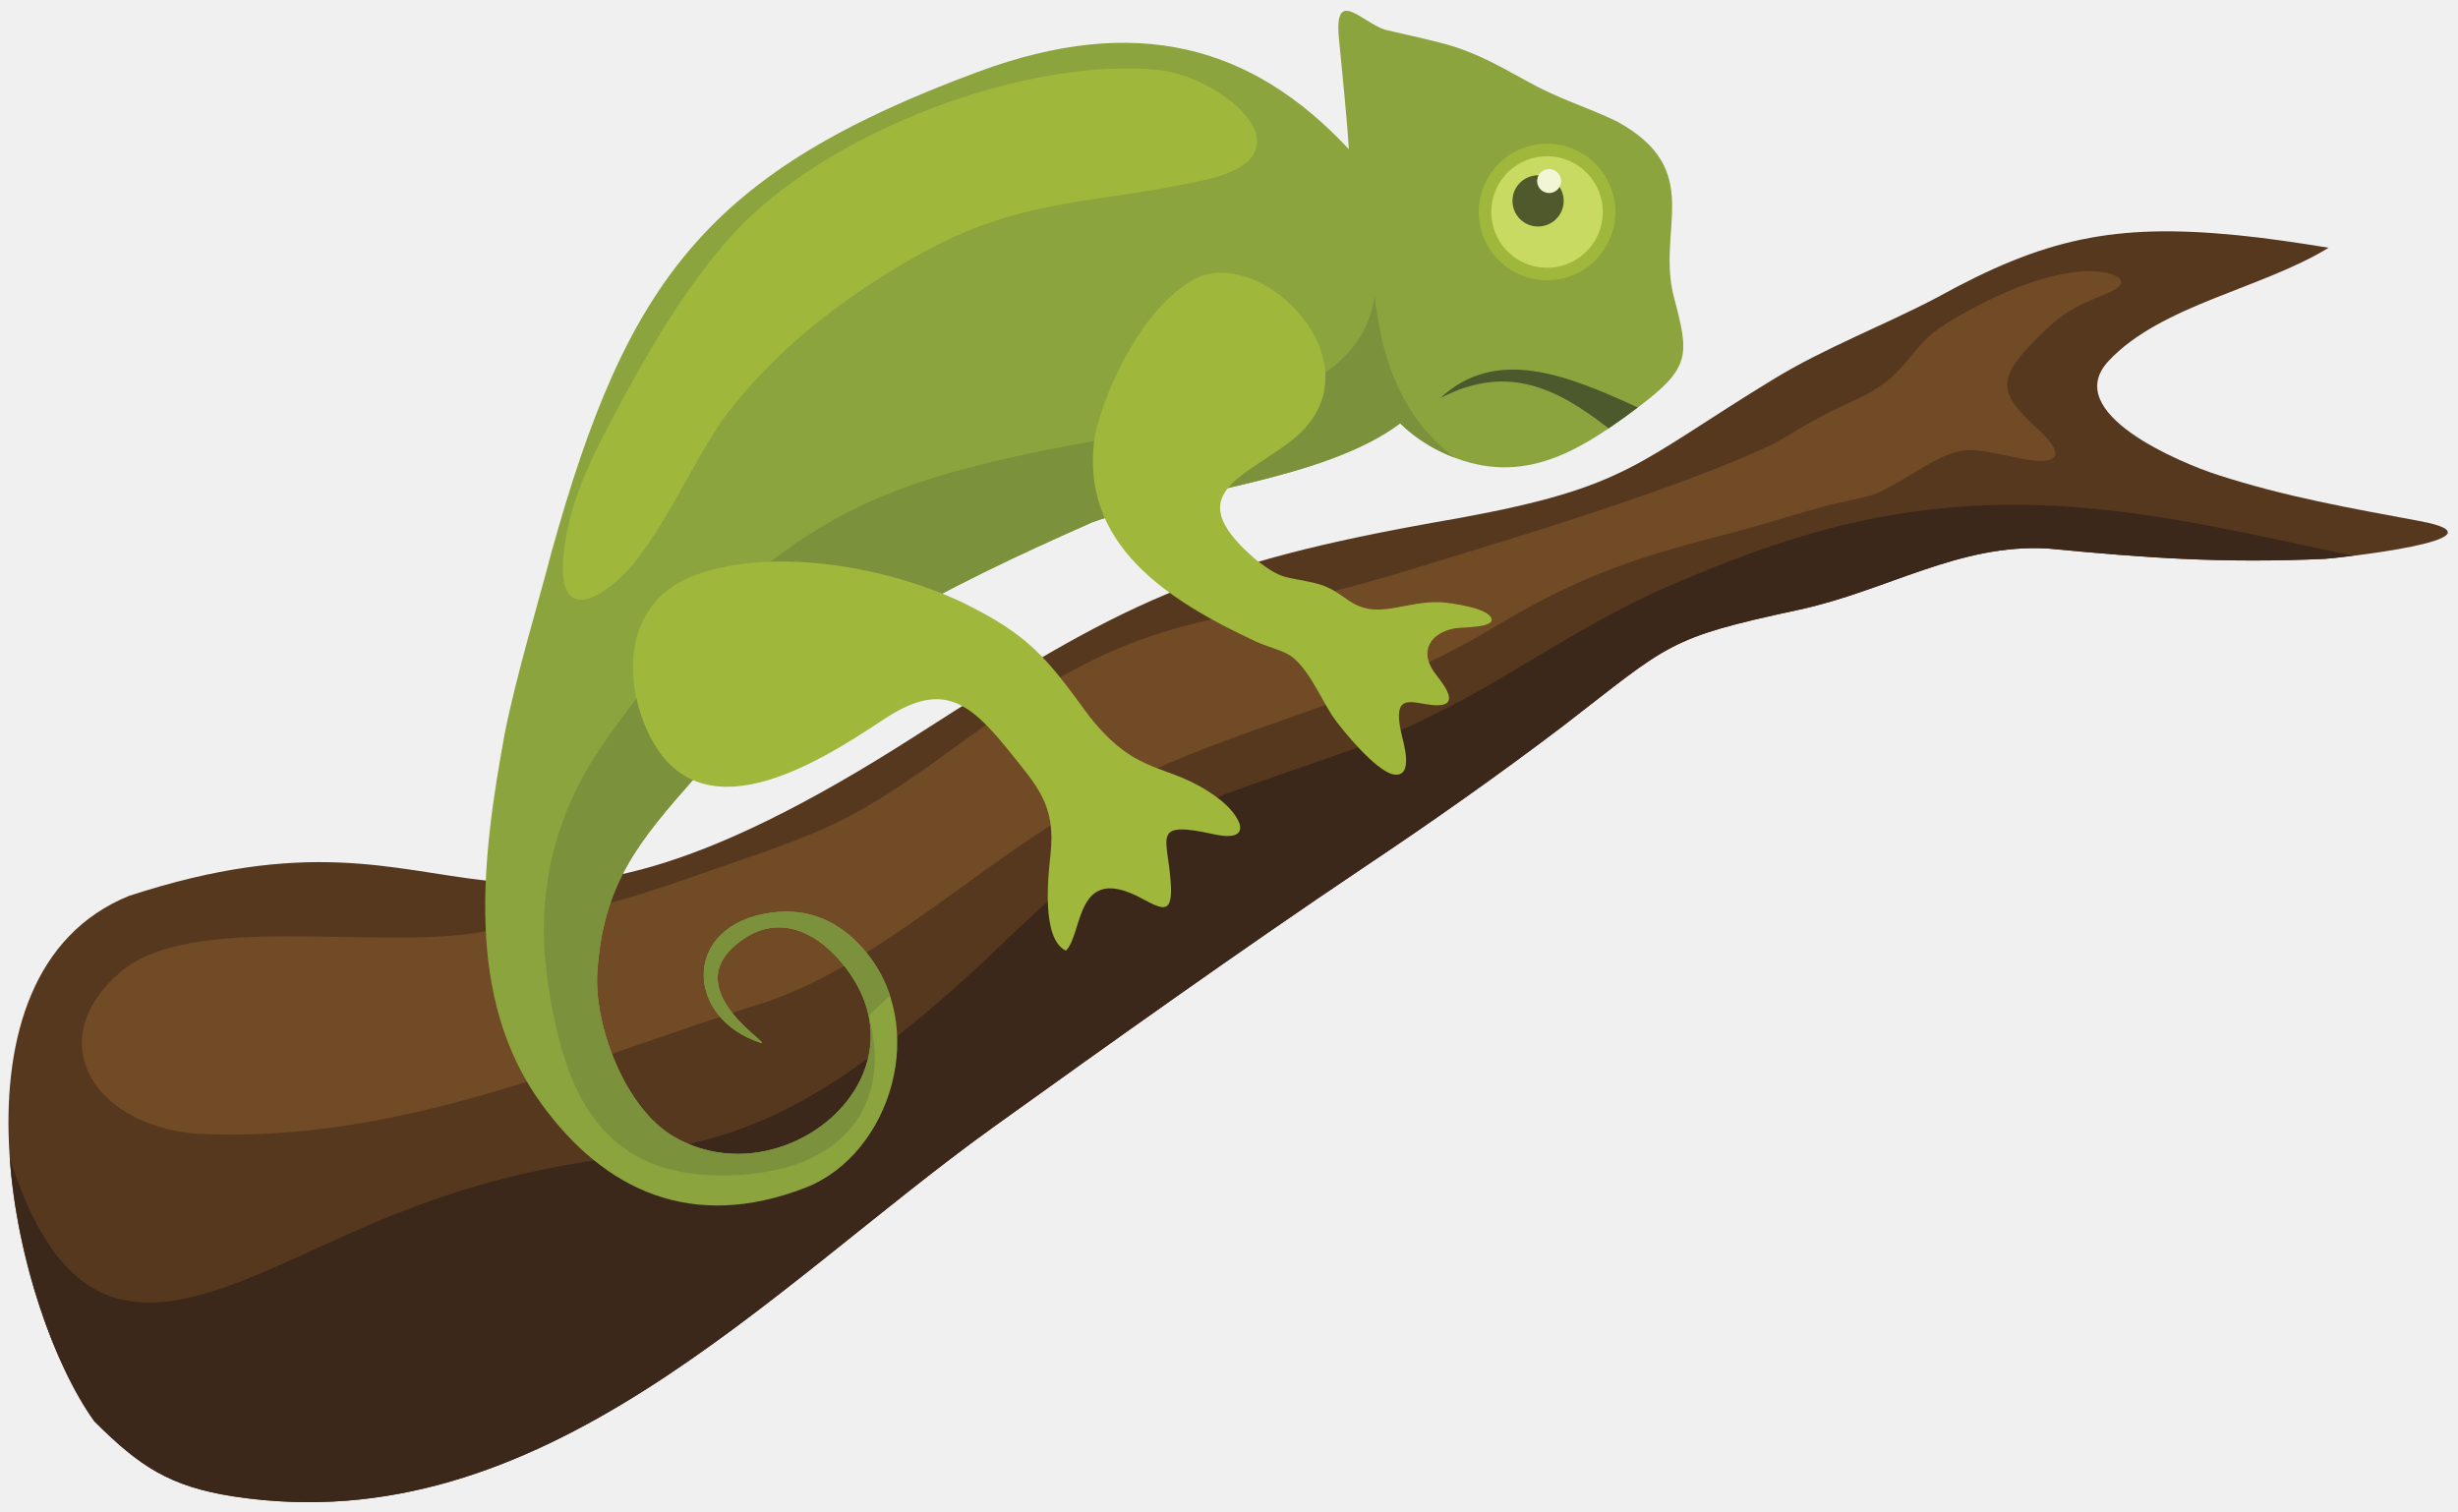
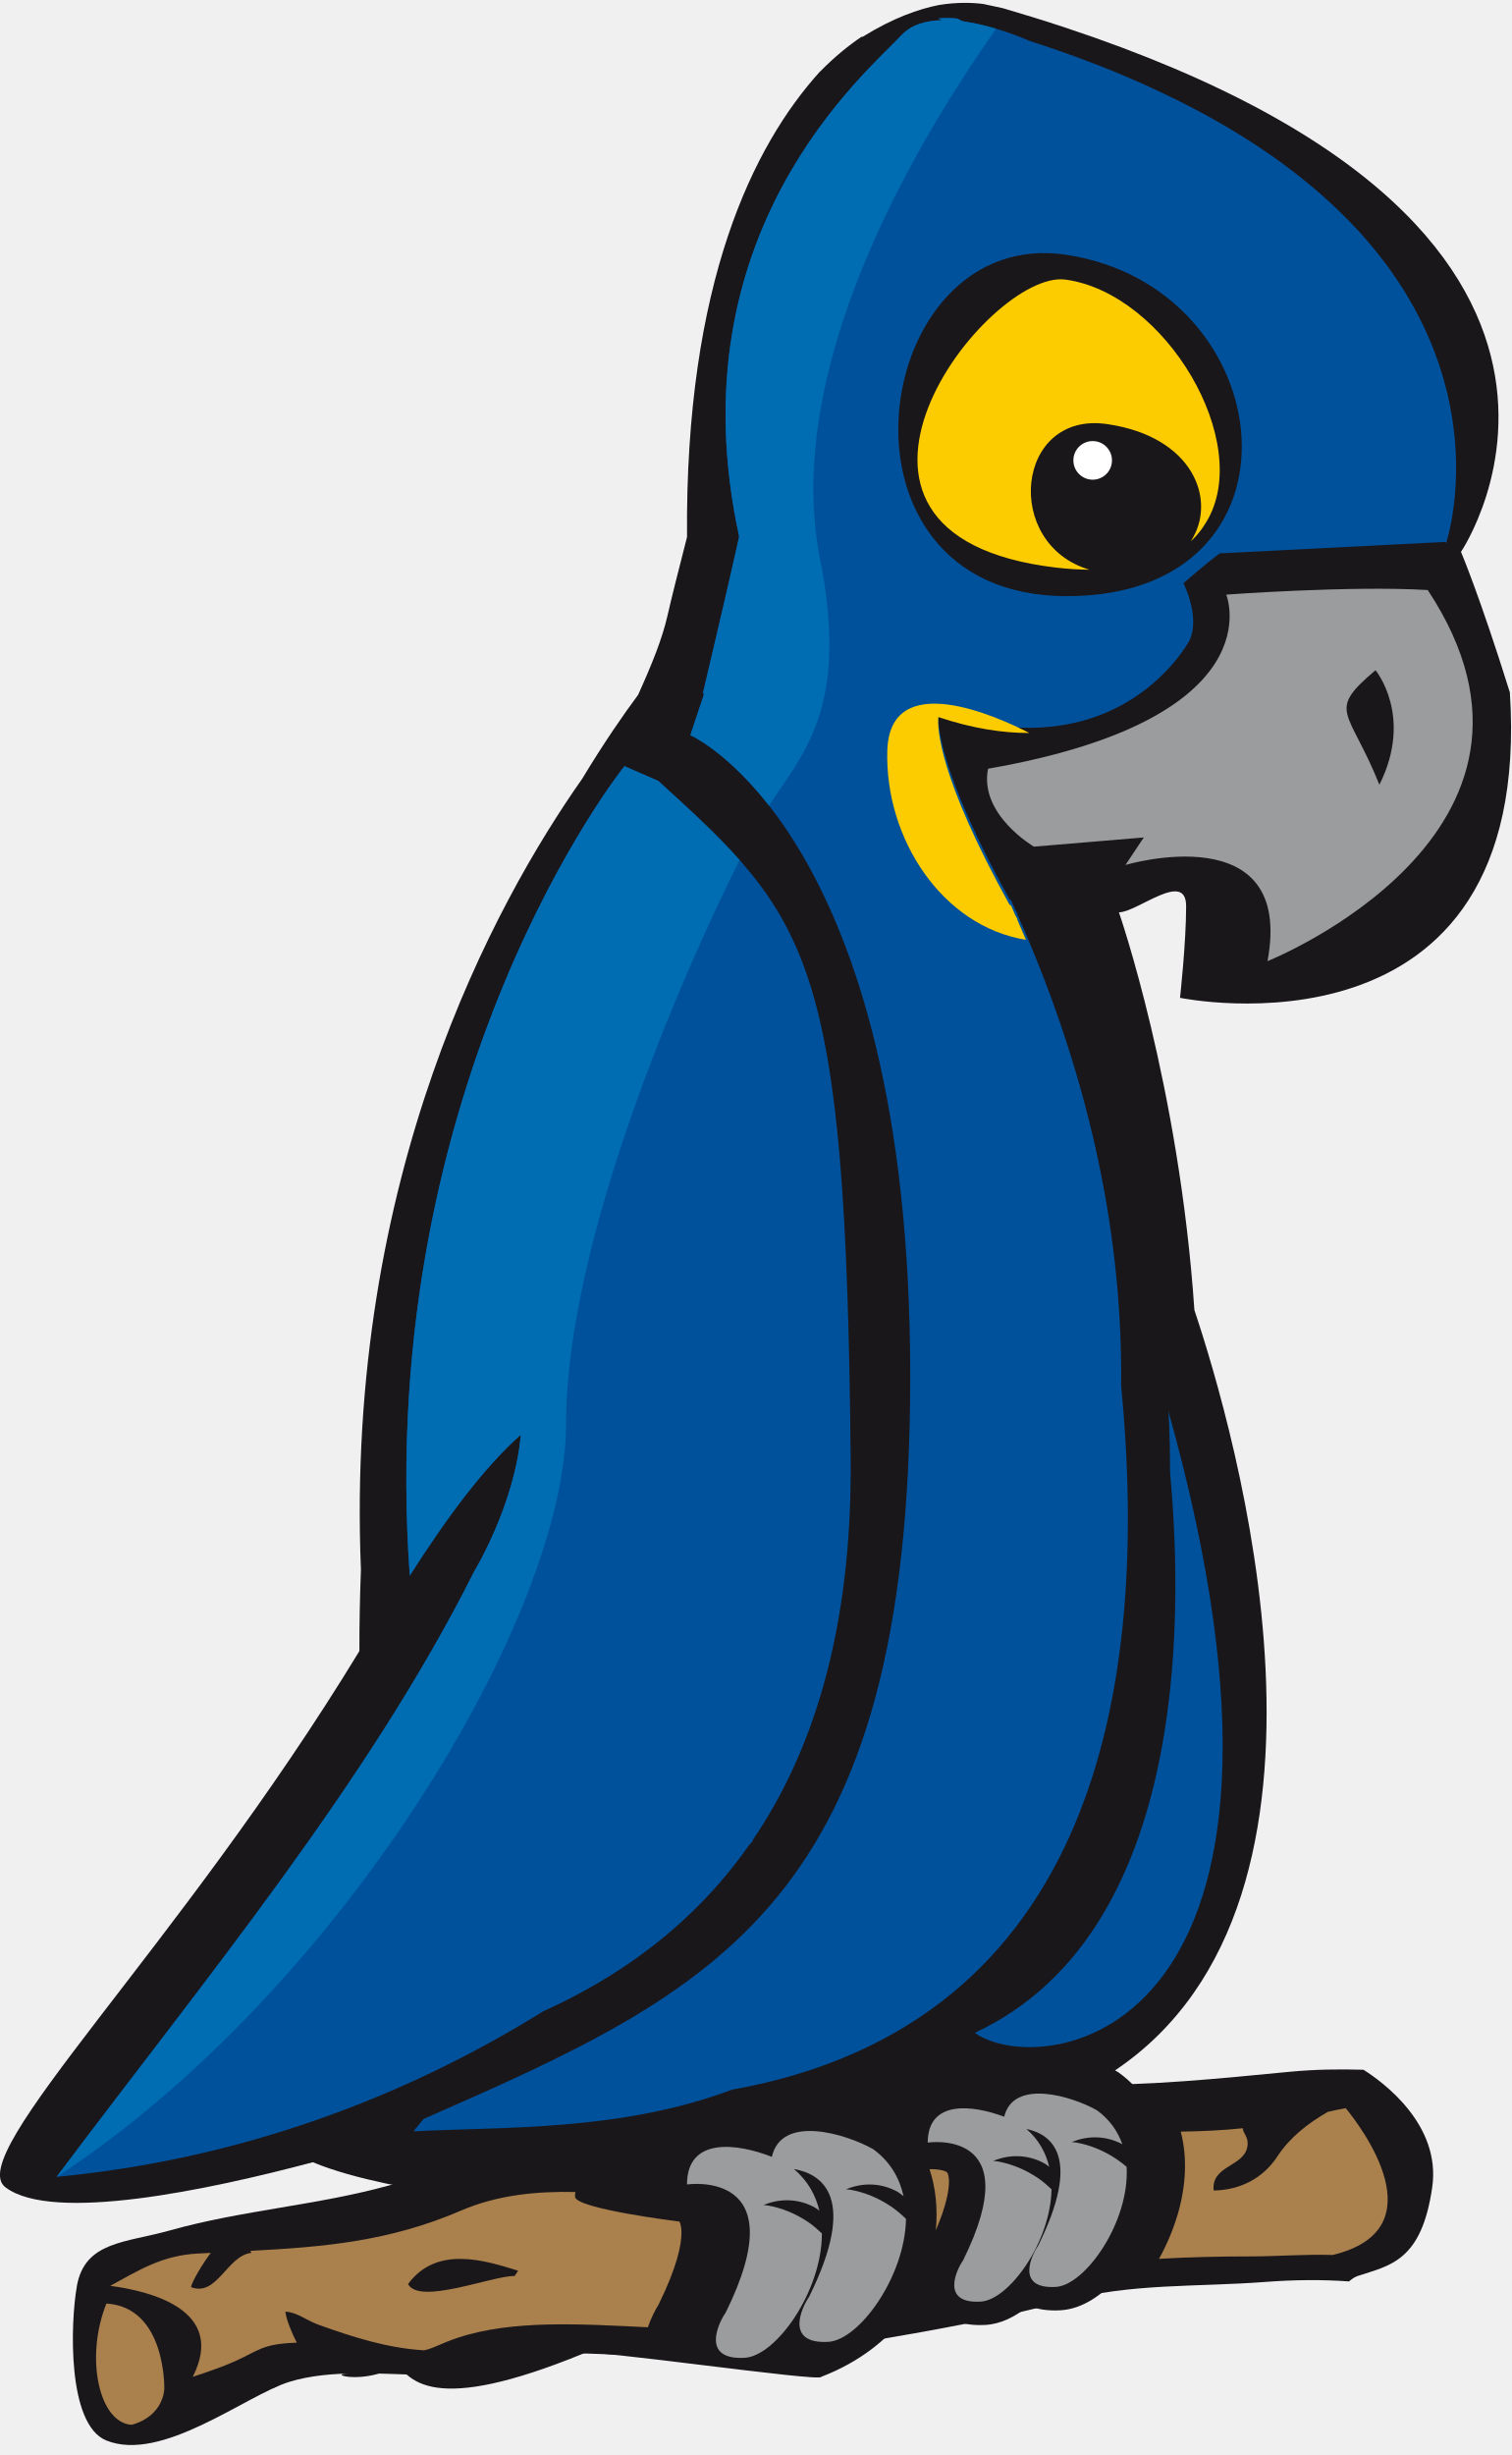
- <svg xmlns="http://www.w3.org/2000/svg" version="1.1" x="0" y="0" width="618" height="380" viewBox="0, 0, 618, 380">
-   <g id="Layer_1">
-     <path d="M23.708,357.377 C2.829,328.233 -15.542,244.712 32.44,225.27 C121.948,196.041 116.792,257.764 230.416,184.87 C282.327,151.568 301.391,141.799 362.727,130.994 L367.095,130.225 C409.5,122.424 411.171,116.544 445.907,95.34 C458.876,87.421 473.492,81.915 487.032,74.797 C513.965,59.917 531.507,56.111 562.399,59.13 C570.14,59.886 577.792,61.049 585.467,62.292 C568.791,72.584 543.263,76.686 530.124,90.795 C517.939,103.877 548.369,116.441 557.573,119.409 C574.779,124.959 590.704,127.728 608.394,131.026 C632.5,135.523 587.187,140.399 584.349,140.536 C559.089,141.653 540.014,140.352 515.046,137.938 C492.623,136.564 474.395,148.578 452.219,153.338 C419,160.467 419.908,161.796 392.904,182.617 C376.441,195.109 359.679,206.9 342.494,218.373 C312.442,238.54 279.458,262.08 249.886,283.312 C193.09,324.095 136.31,388.16 58.79,376.283 C42.602,373.803 35.01,368.655 23.708,357.377" fill="#56381F" />
-     <path d="M120.719,234.415 C93.649,238.94 48.068,229.296 30.323,244.377 C10.683,261.07 22.679,282.548 48.999,285.063 C100.402,287.756 145.145,266.806 193.12,251.783 C219.346,242.85 243.837,219.565 269.202,204.402 C306.228,182.27 338.355,180.023 375.07,158.053 C396.747,145.081 409.921,140.524 434.295,134.254 C442.648,132.135 450.507,129.532 458.679,127.311 C470.306,124.353 469.349,126.047 479.935,119.637 C493.748,111.307 493.74,112.4 508.54,115.409 C518.619,117.247 518.965,113.853 512.169,107.695 C502.331,98.777 502.217,95.145 511.752,85.457 C518.144,78.963 521.049,77.298 529.383,73.954 C538.417,70.329 529.974,67.643 523.173,68.254 C511.689,69.288 499.208,75.341 489.465,81.271 C479.564,87.353 480.151,93.878 468.127,99.75 L467.12,100.243 C460.203,103.471 456.641,105.199 450.101,109.182 C448.544,110.13 447.065,110.965 445.458,111.822 C420.624,123.432 380.649,135.263 353.521,143.552 C298.891,160.245 290.158,151.103 240.525,187.558 C213.636,207.309 207.329,209.016 176.441,219.649 C157.5,226.482 140.516,230.902 120.719,234.415" fill="#714A26" />
-     <path d="M23.708,357.377 C13.7,343.409 4.274,316.947 2.449,291.038 C2.55,291.391 2.65,291.724 2.747,292.023 C20.302,346.254 50.752,326.599 88.998,309.662 C166.587,275.308 173.818,309.953 247.3,241.811 C283.849,206.289 290.581,205.7 337.064,189.5 C371.406,177.531 385.787,163.277 415.689,149.066 C428.173,143.573 439.923,138.795 453.009,134.843 C505.633,118.946 546.994,130.384 591.648,139.756 C587.883,140.224 585,140.504 584.349,140.536 C559.089,141.653 540.014,140.352 515.046,137.938 C492.623,136.564 474.395,148.578 452.219,153.338 C419,160.467 419.908,161.796 392.904,182.617 C376.441,195.109 359.679,206.9 342.494,218.373 C312.442,238.54 279.458,262.08 249.886,283.312 C193.09,324.095 136.31,388.16 58.79,376.283 C42.602,373.803 35.01,368.655 23.708,357.377" fill="#3B281B" />
-     <path d="M274.537,131.362 C237.811,147.624 202.188,165.084 174.895,195.354 C160.44,211.721 151.491,222.337 150.141,245.137 C149.58,258.627 157.4,278.744 169.277,285.73 C196.484,301.727 233.913,271.1 212.644,243.365 C204.885,233.248 194.081,229.143 184.238,238.272 C170.451,251.067 199.416,265.594 189.391,261.532 C172.207,254.565 171.983,232.507 193.878,229.486 C203.384,228.175 211.018,231.747 217.016,238.554 C233.974,257.796 224.068,290.293 202.49,298.655 C173.824,309.763 151.909,299.201 136.252,277.744 C116.645,250.874 121.185,215.691 126.888,184.492 C129.75,170.117 134.937,153.045 138.765,138.463 C157.769,70.252 177.979,43.238 245.866,18.071 C285.596,3.341 314.802,11.388 339.133,37.524 C338.521,27.953 337.474,18.653 336.591,9.148 C335.607,-3.004 342.208,5.4 348.167,7.457 C365.847,11.608 367.541,11.234 383.755,20.317 C392.276,25.09 398.36,26.609 406.567,30.54 C428.917,42.868 416.324,57.501 420.882,74.766 C424.717,89.296 425.161,92.429 411.785,102.459 C396.408,113.986 381.794,123 362.232,113.578 C358.375,111.722 354.978,109.297 352.035,106.445 C332.962,120.839 295.297,123.871 274.537,131.362" fill="#8CA43D" />
-     <path d="M274.537,131.362 C237.811,147.624 202.188,165.084 174.895,195.354 C160.44,211.721 151.491,222.337 150.141,245.137 C149.58,258.627 157.4,278.744 169.277,285.73 C196.484,301.727 233.913,271.1 212.644,243.365 C204.885,233.248 194.081,229.143 184.238,238.272 C170.451,251.067 199.416,265.594 189.391,261.532 C172.207,254.565 171.983,232.507 193.878,229.486 C203.384,228.175 211.018,231.747 217.016,238.554 C220.141,242.099 222.351,246.092 223.746,250.304 L218.39,255.402 C223.986,274.944 214.952,293.864 185.397,295.468 C150.571,297.356 141.794,274.128 137.752,247.025 C134.488,225.143 139.123,205.206 151.704,187.006 C168.036,163.377 189.281,140.379 215.439,127.659 C264.933,103.59 340.024,113.384 345.624,74.441 C347.434,90.597 352.467,105.035 365.724,115.087 C364.577,114.648 363.413,114.148 362.232,113.578 C358.375,111.722 354.978,109.297 352.035,106.445 C332.962,120.839 295.297,123.871 274.537,131.362" fill="#7B913C" />
-     <path d="M411.785,102.458 C409.332,104.295 406.9,106.068 404.464,107.714 C392.278,98.319 379.514,90.979 362.105,100.118 C376.143,87.053 393.871,94.245 411.785,102.458" fill="#4C592C" />
-     <path d="M384.398,36.758 C393.537,34.237 402.991,39.603 405.511,48.742 C408.033,57.883 402.668,67.335 393.528,69.856 C384.387,72.378 374.934,67.012 372.414,57.873 C369.893,48.732 375.258,39.279 384.398,36.758" fill="#9FB83B" />
-     <path d="M385.235,39.793 C392.699,37.733 400.418,42.116 402.478,49.58 C404.537,57.043 400.156,64.764 392.691,66.822 C385.225,68.881 377.506,64.5 375.448,57.035 C373.389,49.571 377.771,41.851 385.235,39.793" fill="#C9DA62" />
-     <path d="M384.997,44.309 C388.423,43.364 391.97,45.376 392.917,48.804 C393.861,52.232 391.849,55.778 388.42,56.723 C384.993,57.668 381.448,55.657 380.501,52.229 C379.555,48.8 381.569,45.254 384.997,44.309" fill="#50592C" />
-     <path d="M388.685,42.615 C390.289,42.171 391.948,43.114 392.391,44.719 C392.834,46.324 391.892,47.983 390.287,48.427 C388.683,48.869 387.023,47.926 386.58,46.322 C386.138,44.717 387.079,43.057 388.685,42.615" fill="#F2F5D6" />
-     <path d="M315.997,140.946 C322.619,145.918 322.881,144.853 330.376,146.557 C339.208,148.566 339.046,154.823 350.243,152.914 C354.473,152.193 357.634,151.31 362.035,151.413 C364.374,151.527 374.838,152.894 375.031,155.811 C375.168,157.905 367.707,157.651 365.756,158.004 C359.765,159.089 356.742,163.608 360.625,169.064 C362.029,171.037 367.479,177.06 361.783,177.325 C356.097,177.589 349.757,172.748 352.318,184.387 C352.886,186.716 355.625,195.751 350.29,194.713 C345.97,193.871 337.329,183.5 334.896,179.872 C331.973,175.343 328.389,166.959 323.785,164.487 C321.533,163.279 318.236,162.48 315.584,161.236 C293.99,151.117 271.101,137.016 275.28,109.565 C278.222,96.252 287.774,77.507 299.692,70.519 C316.988,60.376 349.179,92.836 323.937,111.395 C311.042,120.877 297.069,124.803 315.997,140.946" fill="#9FB83B" />
-     <path d="M221.97,181.039 C236.233,171.53 242.99,175.635 253.208,188.232 C260.715,197.627 265.499,202.232 264.125,214.791 C263.51,220.405 261.781,236.105 267.993,239.042 C272.402,234.674 270.242,216.851 287.042,225.899 C292.593,228.89 294.906,229.95 294.338,221.727 C293.544,210.249 289.393,206.306 305.254,209.779 C315.637,212.053 311.957,204.878 306.057,200.548 C293.493,191.324 286.453,195.883 273.959,180.215 C263.193,165.502 258.991,159.779 241.875,151.438 C223.287,142.622 194.83,137.392 174.955,144.559 C157.772,150.755 156.098,169.131 162.75,183.76 C175.148,211.033 205.094,192.229 221.97,181.039" fill="#9FB83B" />
-     <path d="M151.991,109.016 C146.462,119.668 141.623,131.229 141.516,143.398 C141.918,158.318 155.187,147.133 159.963,140.933 C169.27,128.471 173.569,117.578 181.508,105.741 C194.573,88.023 212.832,74.017 232.064,63.46 C257.917,49.268 276.512,51.348 303.594,45.093 C330.758,38.671 307.366,19.693 291.926,17.661 C257.929,13.934 206.871,33.539 183.758,59.468 C170.937,73.853 160.87,91.972 151.991,109.016" fill="#9FB83B" />
+ <svg xmlns="http://www.w3.org/2000/svg" id="Calque_1" enable-background="new 0 0 208.65 566.93" xml:space="preserve" viewBox="0 0 208.65 338.93" version="1.1" y="0px" x="0px" width="208.65" height="338.93">
+   <defs id="defs37" />
+   <g id="g30">
+     <path d="m 49.627,227.96 c -0.012,-3.838 0.074,-7.568 0.211,-11.252 -2.205,-54.323 18.481,-92.03 30.556,-109.2 3.036,-5.032 5.72,-8.889 7.719,-11.582 1.888,-4.177 3.312,-7.684 4.043,-10.879 0.539,-2.37 1.532,-6.329 2.711,-10.904 -0.286,-35.198 9.223,-54.133 18.275,-64.173 0.061,-0.062 0.123,-0.115 0.186,-0.177 1.91,-1.938 3.803,-3.484 5.643,-4.723 0.043,0.005 0.084,0.014 0.127,0.02 4.244,-2.638 7.812,-3.86 10.555,-4.4 2.484,-0.403 4.586,-0.336 6.109,-0.143 0.934,0.198 1.848,0.394 2.717,0.582 95.305,27.83 63.256,75.063 63.256,75.063 0,0 2.529,5.902 6.75,19.398 3.379,52.29 -45.545,42.167 -45.545,42.167 0,0 0.844,-7.587 0.844,-12.649 0,-5.06 -6.75,0.845 -9.279,0.845 0,0 8.311,23.886 10.422,54.92 5.426,16.188 24.436,81.167 -10.961,104.96 0.051,0.026 0.117,0.058 0.168,0.086 l 0.135,0.077 0.324,0.223 c 5.51,4.043 7.375,10.75 5.113,18.408 -1.984,6.694 -7.314,13.993 -13.277,14.324 -1.832,0.11 -3.27,-0.169 -4.385,-0.629 -1.836,1.533 -3.869,2.535 -5.982,2.652 -4.84,0.279 -6.904,-2.104 -7.707,-3.55 0,-0.002 -0.32,-1.279 -0.566,-2.257 0,0 -0.504,1.359 -1.793,3.252 -0.41,0.65 -0.836,1.284 -1.293,1.891 -0.014,-0.034 -0.029,-0.069 -0.045,-0.104 -2.213,2.678 -5.775,5.839 -11.273,7.936 0.127,0.776 -32.991,-4.04 -32.807,-3.231 -41.528,17.015 -14.536,-18.023 -42.835,4.796 -46.504,-16.251 10.394,-2.028 10.394,-2.028 -4.773,0.066 9.617,3.541 11.538,-8.886 l 0.14,-0.416 2.307,-15.372 c -4.18,-0.596 -13.207,-2.088 -18.918,-4.495 -14.517,3.858 -35.918,8.359 -42.418,3.487 -6.057,-4.4 23.832,-32.94 48.835,-74.05 z" fill="#1a171b" id="path2" />
+     <path d="m 197.16,81.459 c -10.75,-0.634 -27.834,0.634 -27.834,0.634 0,0 6.961,17.079 -32.893,24.035 -1.262,6.328 6.328,10.757 6.328,10.757 l 15.178,-1.268 -2.529,3.794 c 0,0 23.406,-6.956 19.609,13.284 -0.01,0.01 44.28,-17.71 22.13,-51.231 z m -6.69,26.881 c -4.221,-10.545 -7.383,-10.014 -0.537,-15.813 0,0.003 5.28,6.328 0.54,15.813 z" fill="#9b9c9e" id="path4" />
+     <path d="m 152.84,58.544 c -12.637,-1.805 -14.393,16.595 -2.387,20.114 -1.467,-0.024 -3.004,-0.106 -4.684,-0.304 -37.949,-4.519 -9.396,-41.218 1.357,-39.753 13.826,1.89 26.047,22.544 19.463,33.434 -0.203,0.353 -0.447,0.684 -0.672,1.03 -0.441,0.579 -0.916,1.152 -1.492,1.66 3.67,-5.564 0.43,-14.465 -11.59,-16.181 z" fill="#fdcc00" id="path6" />
+     <circle cy="63.558" cx="150.88" r="2.665" fill="#ffffff" id="circle8" />
+     <path d="m 147.3,35.181 c -27.357,-4.207 -34.482,47.121 0,47.121 34.48,-0.001 29.88,-42.525 0,-47.121 z" fill="none" id="path10" />
+     <path d="m 7.823,300.53 c 28.346,-2.715 50.959,-12.77 67.126,-22.823 9.895,-4.479 20.369,-11.433 28.45,-22.93 0.362,-0.396 0.568,-0.634 0.568,-0.634 l -0.062,-0.062 c 8.181,-11.973 13.775,-28.769 13.558,-52.649 -0.631,-69.581 -5.695,-74.643 -26.568,-93.621 l -4.672,-2.036 c 0,0 -34.531,43.004 -29.643,111.75 5.208,-8.145 10.148,-14.815 15.334,-19.46 -0.839,9.7 -6.437,18.886 -6.437,18.886 -14.641,29.18 -37.27,56.38 -57.661,83.57 z m 153.74,-97.26 c 2.002,21.611 1.896,63.772 -26.795,77.298 -0.051,0.035 -0.094,0.072 -0.141,0.106 9.449,6.569 50.951,0.818 26.703,-85.88 0.01,-0.01 0.24,3.23 0.24,8.47 z m 39.48,-139.88 v -0.091 c -0.014,-0.574 -0.053,-1.174 -0.094,-1.779 -0.002,-0.094 -0.014,-0.191 -0.02,-0.292 -0.045,-0.597 -0.109,-1.208 -0.18,-1.833 -0.016,-0.1 -0.029,-0.203 -0.041,-0.302 -0.078,-0.654 -0.17,-1.313 -0.287,-1.99 -0.006,-0.026 -0.012,-0.057 -0.018,-0.083 -0.113,-0.674 -0.254,-1.36 -0.408,-2.054 -0.018,-0.08 -0.035,-0.159 -0.049,-0.24 -0.156,-0.685 -0.336,-1.388 -0.537,-2.096 -0.033,-0.117 -0.064,-0.234 -0.1,-0.354 -0.203,-0.71 -0.426,-1.433 -0.672,-2.161 -0.035,-0.092 -0.068,-0.183 -0.102,-0.274 -0.26,-0.759 -0.545,-1.525 -0.859,-2.298 -0.006,-0.009 -0.006,-0.015 -0.006,-0.02 -0.32,-0.774 -0.668,-1.55 -1.039,-2.336 -0.049,-0.111 -0.102,-0.226 -0.152,-0.334 -0.367,-0.763 -0.766,-1.525 -1.184,-2.293 -0.07,-0.12 -0.133,-0.246 -0.207,-0.365 -0.438,-0.789 -0.898,-1.579 -1.402,-2.376 -0.037,-0.052 -0.074,-0.103 -0.102,-0.155 -0.506,-0.788 -1.047,-1.582 -1.607,-2.375 -0.059,-0.077 -0.105,-0.146 -0.16,-0.223 -0.574,-0.791 -1.186,-1.588 -1.828,-2.381 -0.105,-0.132 -0.209,-0.257 -0.314,-0.385 -0.645,-0.792 -1.33,-1.577 -2.045,-2.368 -0.1,-0.103 -0.203,-0.208 -0.299,-0.314 -1.518,-1.639 -3.195,-3.272 -5.055,-4.894 -0.113,-0.106 -0.24,-0.214 -0.359,-0.32 -0.908,-0.78 -1.854,-1.551 -2.838,-2.322 -0.158,-0.126 -0.322,-0.249 -0.486,-0.377 -1.01,-0.774 -2.059,-1.551 -3.16,-2.316 -0.096,-0.069 -0.197,-0.134 -0.295,-0.203 -1.113,-0.768 -2.27,-1.531 -3.479,-2.282 -0.08,-0.054 -0.156,-0.105 -0.236,-0.154 -1.213,-0.757 -2.486,-1.502 -3.799,-2.242 -0.209,-0.117 -0.418,-0.234 -0.629,-0.351 -1.305,-0.722 -2.652,-1.436 -4.053,-2.139 -0.207,-0.103 -0.416,-0.206 -0.625,-0.305 -1.479,-0.731 -2.992,-1.454 -4.586,-2.162 C 153.024,9.449 147.79,7.459 142.02,5.6 l 0.002,-0.009 c 0,0 -4.285,-1.949 -8.814,-2.607 -0.09,-0.025 -0.174,-0.05 -0.264,-0.074 -0.012,0.006 -0.029,0.018 -0.045,0.026 -0.252,-0.122 -0.49,-0.25 -0.736,-0.375 -0.795,-0.076 -1.684,-0.096 -2.609,-0.007 0.178,0.078 0.352,0.158 0.533,0.234 -2.203,0.053 -4.24,0.6 -5.609,2.073 -4.729,5.094 -31.533,27.213 -22.412,69.226 -1.271,5.827 -5.012,21.642 -5.012,21.642 l 0.163,0.094 -1.894,5.671 c 0,0 30.365,13.284 30.365,88.555 0,72.747 -26.584,84.645 -67.201,102.49 -0.485,0.598 -0.951,1.166 -1.399,1.706 12.464,-0.652 28.546,0.032 43.969,-5.748 50.432,-9.021 57.758,-55.865 53.752,-97.236 0.205,-19.372 -3.746,-41.21 -14.332,-65.028 0.006,-0.031 0.012,-0.06 0.014,-0.091 -0.102,-0.18 -0.182,-0.337 -0.285,-0.517 -0.205,-0.455 -0.395,-0.903 -0.602,-1.354 -0.047,0 -0.133,-0.075 -0.203,-0.103 -9.783,-17.662 -9.973,-24.38 -9.822,-25.897 22.629,7.562 32.658,-6.49 34.484,-9.529 1.889,-3.164 -0.641,-8.223 -0.641,-8.223 0,0 0.057,-0.049 0.125,-0.115 2.822,-2.461 4.305,-3.592 4.875,-4.009 l 31.115,-1.576 c 0.051,0.04 0.119,0.071 0.166,0.111 0,0 0.008,-0.037 0.023,-0.094 0.006,-0.011 0.006,-0.011 0.01,-0.025 0.021,-0.065 0.053,-0.166 0.086,-0.292 0.006,-0.02 0.012,-0.04 0.018,-0.062 0.039,-0.137 0.08,-0.294 0.129,-0.485 0.008,-0.021 0.012,-0.043 0.016,-0.066 0.053,-0.185 0.104,-0.403 0.156,-0.642 0.008,-0.023 0.008,-0.046 0.016,-0.066 0.055,-0.246 0.115,-0.522 0.172,-0.819 0.008,-0.052 0.02,-0.103 0.035,-0.155 0.057,-0.302 0.113,-0.625 0.168,-0.965 0.008,-0.06 0.014,-0.114 0.021,-0.174 0.066,-0.369 0.121,-0.754 0.172,-1.168 0.004,-0.002 0.004,-0.011 0.004,-0.014 0.053,-0.411 0.096,-0.848 0.145,-1.302 0.004,-0.061 0.01,-0.12 0.016,-0.18 0.039,-0.446 0.074,-0.911 0.1,-1.394 0.006,-0.086 0.01,-0.168 0.018,-0.257 0.021,-0.491 0.041,-0.999 0.051,-1.527 v -0.191 c 0.01,-0.535 0.01,-1.089 -0.01,-1.657 z m -53.74,18.914 c -34.482,0 -27.357,-51.328 0,-47.121 29.88,4.597 34.48,47.121 0,47.121 z" fill="#00519c" id="path16" />
+     <path d="m 122.52,103.67 c 0.311,-11.531 15.229,-4.732 19.621,-2.476 -3.67,0.012 -7.842,-0.617 -12.57,-2.196 -0.15,1.516 0.039,8.235 9.822,25.896 0.07,0.028 0.156,0.103 0.203,0.103 0.207,0.452 0.396,0.9 0.602,1.354 0.104,0.18 0.184,0.337 0.285,0.517 -0.002,0.031 -0.008,0.06 -0.014,0.091 0.416,0.935 0.805,1.862 1.199,2.791 -11.6,-1.88 -19.47,-13.98 -19.15,-26.07 z" fill="#fdcc00" id="path18" />
+     <g id="g24">
+       <path d="m 10.605,315.64 c 1.108,-6.233 6.712,-5.984 12.904,-7.728 10.003,-2.802 20.33,-3.445 30.331,-6.231 8.203,-2.29 12.277,-4.985 20.707,-4.854 8.181,0.124 16.671,1.354 24.745,0.84 7.742,-0.488 17.671,-3.738 24.812,-6.414 4.572,-1.711 6.982,-3.45 12.07,-3.608 4.01,-0.135 8.115,0.126 12.123,0.183 10.109,0.162 20.094,-0.874 29.811,-1.807 3.516,-0.336 6.869,-0.37 10.166,-0.278 2.625,1.657 10.73,7.536 9.494,16.202 -1.473,10.313 -5.895,10.806 -10.316,12.28 -0.404,0.134 -0.795,0.409 -1.174,0.741 -3.811,-0.271 -7.619,-0.228 -11.631,0.076 -9.199,0.707 -18.615,0.156 -27.619,2.612 -8.803,2.405 -18.785,4.179 -27.57,5.651 -10.822,1.814 -22.096,1.964 -33.12,1.797 -4.503,-0.071 -9.108,-0.624 -13.467,0.432 -5.499,1.325 -7.569,2.463 -13.45,2.37 -6.242,-0.091 -13.722,-0.887 -19.559,0.956 -5.99,1.902 -17.547,11.169 -25.187,8.062 -5.44,-2.21 -4.95,-16.28 -4.062,-21.28 z" fill="#1a171b" id="path20" />
+       <path d="m 162.57,305.86 c -0.596,2.003 -1.459,4.05 -2.527,5.988 4.107,-0.242 8.314,-0.336 12.717,-0.336 3.611,0 7.525,-0.323 11.25,-0.195 14.723,-3.532 3.912,-17.702 1.811,-20.268 -0.818,0.156 -1.639,0.306 -2.451,0.499 -2.832,1.626 -5.273,3.545 -7.01,6.197 -1.951,2.969 -5.115,4.625 -8.775,4.666 -0.367,-3.456 4.168,-3.261 4.654,-6.039 0.242,-1.359 -0.625,-1.825 -0.625,-2.554 -2.779,0.295 -5.658,0.418 -8.572,0.468 0.9,3.45 0.78,7.38 -0.46,11.56 z m -34.22,-6.38 c 0.861,2.572 1.15,5.408 0.869,8.438 1.453,-3.404 1.816,-5.499 1.816,-6.691 0,-0.95 -0.217,-1.258 -0.217,-1.263 -0.23,-0.32 -1.41,-0.53 -2.47,-0.49 z M 26.61,328.14 c 2.062,-0.686 4.092,-1.364 5.899,-2.182 3.34,-1.507 3.679,-2.331 8.224,-2.53 0.083,-0.004 0.164,0.002 0.249,0 -0.612,-1.214 -1.427,-3.058 -1.577,-4.28 1.495,0.018 3,1.226 4.498,1.768 4.924,1.773 9.571,3.255 14.656,3.562 1.402,-0.302 2.245,-0.935 4.678,-1.743 7.574,-2.503 17.083,-1.878 26.223,-1.44 0.463,-1.357 1.062,-2.468 1.47,-3.118 2.617,-5.304 3.169,-8.335 3.169,-9.938 0,-1.104 -0.258,-1.498 -0.291,-1.537 0,0 -14.219,-1.75 -14.405,-3.406 -0.023,-0.204 0,-0.43 0.058,-0.673 -5.369,-0.128 -10.844,0.426 -15.743,2.54 -9.854,4.256 -18.848,5.043 -29.147,5.583 l 0.144,0.282 c -3.329,0.331 -4.759,6.125 -8.337,4.725 0.104,-0.735 1.622,-3.276 2.726,-4.725 -0.599,0.028 -1.177,0.056 -1.789,0.089 -4.935,0.251 -8.172,2.32 -12.089,4.46 5.758,0.76 16.054,3.41 11.384,12.57 z m 29.736,-12.81 c 3.981,-5.415 10.678,-3.233 15.203,-1.842 l -0.494,0.735 c -2.933,-0.1 -13.124,4.06 -14.709,1.11 z m -38.157,19.43 c 4.498,-1.251 4.498,-4.998 4.498,-4.998 0,0 0.249,-11.247 -7.996,-11.741 -3.001,7.5 -1.002,16.49 3.498,16.74 z" fill="#aa804d" id="path22" />
+     </g>
+     <path d="m 128.11,295.8 c 0,0 13.975,-2.11 4.875,16.263 -0.812,1.134 -3.25,6.013 2.438,5.691 3.898,-0.229 9.645,-8.198 9.775,-15.506 -0.572,-0.542 -1.166,-1.071 -1.85,-1.537 -1.82,-1.236 -3.762,-1.99 -5.635,-2.32 -0.191,-0.017 -0.391,-0.054 -0.586,-0.061 0.035,-0.015 0.072,-0.018 0.105,-0.03 -0.006,0 -0.006,-0.004 -0.006,-0.004 0.012,0 0.016,0 0.025,-0.005 2.203,-0.897 4.762,-0.856 6.996,0.399 0.234,0.128 0.426,0.297 0.629,0.457 -0.465,-1.951 -1.447,-3.762 -3.146,-5.226 3.475,0.722 7.709,3.831 1.617,16.115 -0.812,1.141 -3.248,6.011 2.439,5.689 4.088,-0.231 10.229,-9.007 9.779,-16.585 -0.426,-0.362 -0.881,-0.712 -1.361,-1.037 -1.818,-1.235 -3.76,-1.99 -5.633,-2.317 -0.193,-0.018 -0.395,-0.055 -0.586,-0.063 0.035,-0.013 0.068,-0.021 0.104,-0.032 -0.006,0 -0.006,-0.002 -0.01,-0.002 0.016,0 0.021,0 0.033,-0.007 2.154,-0.876 4.656,-0.839 6.863,0.343 -0.627,-1.776 -1.736,-3.39 -3.498,-4.682 -3.438,-1.945 -11.535,-4.42 -12.814,0.889 -4.31,-1.62 -10.56,-2.42 -10.56,3.59 z m -27.93,23.51 c -0.885,1.24 -3.54,6.553 2.662,6.201 4.291,-0.242 10.648,-9.128 10.65,-17.166 -0.572,-0.545 -1.166,-1.076 -1.857,-1.549 -1.82,-1.233 -3.762,-1.99 -5.633,-2.315 -0.193,-0.02 -0.391,-0.057 -0.584,-0.065 0.033,-0.011 0.068,-0.017 0.102,-0.028 -0.002,0 -0.002,-0.002 -0.002,-0.002 0.008,0 0.014,0 0.023,-0.009 2.201,-0.897 4.762,-0.854 6.998,0.399 0.227,0.126 0.414,0.29 0.609,0.442 -0.52,-2.157 -1.609,-4.157 -3.516,-5.766 3.834,0.663 8.908,3.875 2.084,17.65 -0.879,1.24 -3.541,6.553 2.662,6.206 4.258,-0.243 10.59,-8.99 10.725,-16.98 -0.625,-0.605 -1.303,-1.187 -2.064,-1.705 -1.822,-1.235 -3.76,-1.992 -5.633,-2.315 -0.195,-0.02 -0.395,-0.057 -0.586,-0.065 0.031,-0.011 0.064,-0.017 0.1,-0.027 -0.004,0 -0.004,-0.007 -0.006,-0.007 0.012,0 0.018,0 0.031,-0.007 2.199,-0.896 4.758,-0.856 6.994,0.397 0.305,0.171 0.553,0.4 0.826,0.601 -0.547,-2.473 -1.812,-4.749 -4.182,-6.486 -3.768,-2.129 -12.676,-4.848 -14.002,1.055 -4.697,-1.848 -11.718,-2.843 -11.718,3.81 0.002,0.01 15.248,-2.29 5.318,17.74 z" fill="#9b9c9e" id="path26" />
+     <path d="m 90.895,107.81 -4.672,-2.036 c 0,0 -34.531,43.004 -29.643,111.75 5.208,-8.145 10.148,-14.815 15.334,-19.46 -0.839,9.7 -6.437,18.886 -6.437,18.886 -14.634,29.187 -37.264,56.39 -57.655,83.582 0.006,0 0.012,0 0.018,-0.002 39.25,-25.684 70.323,-77.552 70.323,-103.93 0,-25.247 15.934,-61.859 23.963,-77.863 -3.112,-3.52 -6.818,-6.91 -11.235,-10.93 z M 137.53,3.96 c -1.312,-0.389 -2.801,-0.756 -4.322,-0.978 -0.09,-0.025 -0.174,-0.05 -0.264,-0.074 -0.012,0.006 -0.029,0.018 -0.045,0.026 -0.252,-0.122 -0.49,-0.25 -0.736,-0.375 -0.795,-0.076 -1.684,-0.096 -2.609,-0.007 0.178,0.078 0.352,0.158 0.533,0.234 -2.203,0.053 -4.24,0.6 -5.609,2.073 -4.729,5.094 -31.533,27.213 -22.412,69.226 -1.271,5.827 -5.012,21.642 -5.012,21.642 l 0.163,0.094 -1.894,5.671 c 0,0 4.963,2.174 10.875,9.734 4.457,-7.03 11.289,-13.325 6.939,-34.528 -4.77,-25.676 12.29,-55.474 24.4,-72.733 z" fill="#006cb2" id="path28" />
  </g>
</svg>
